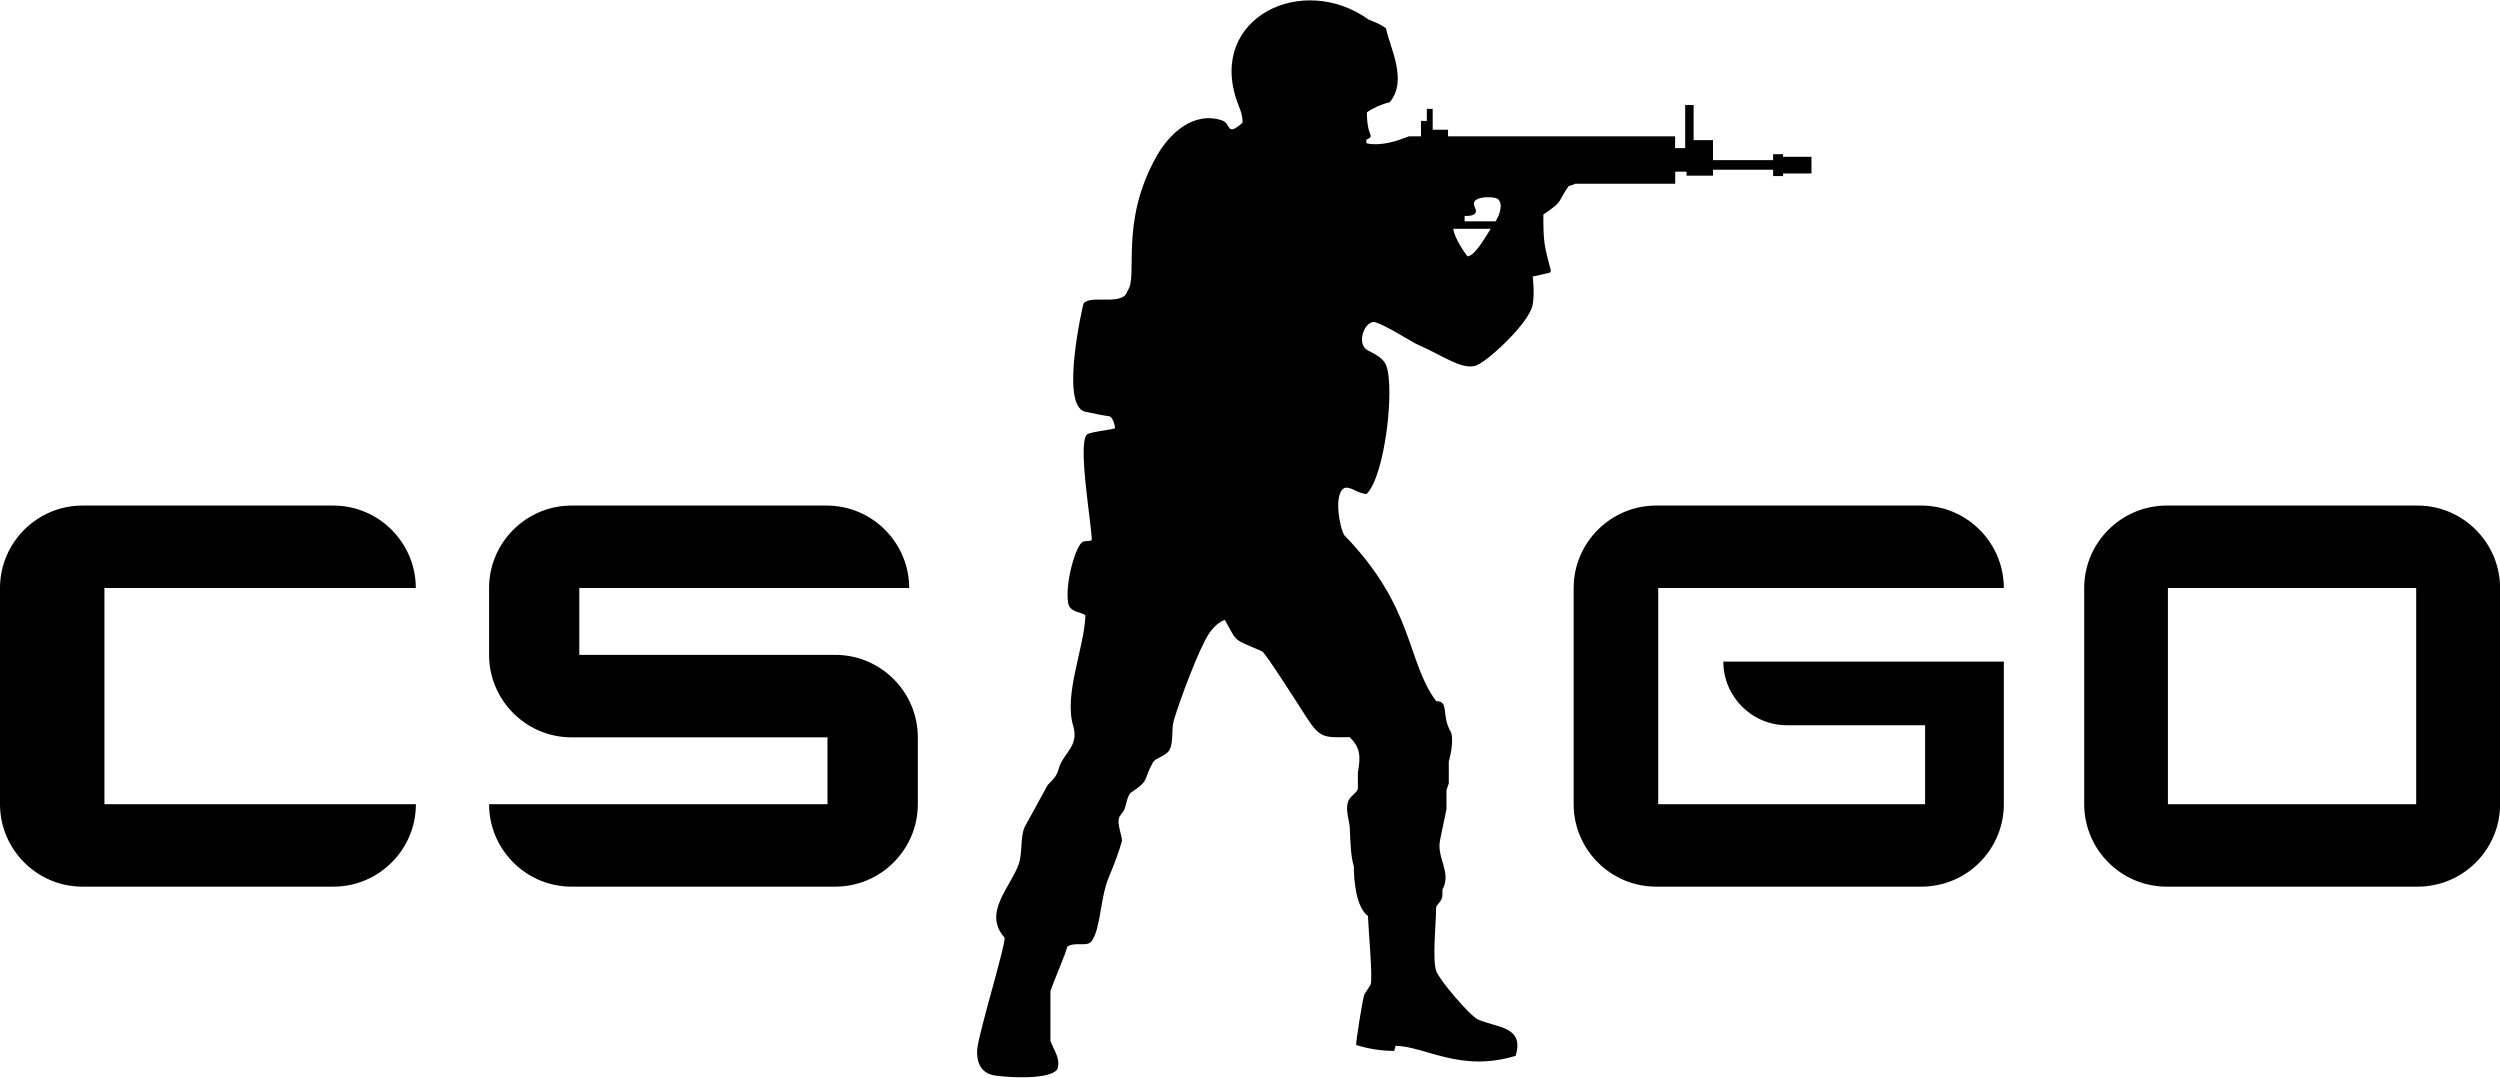
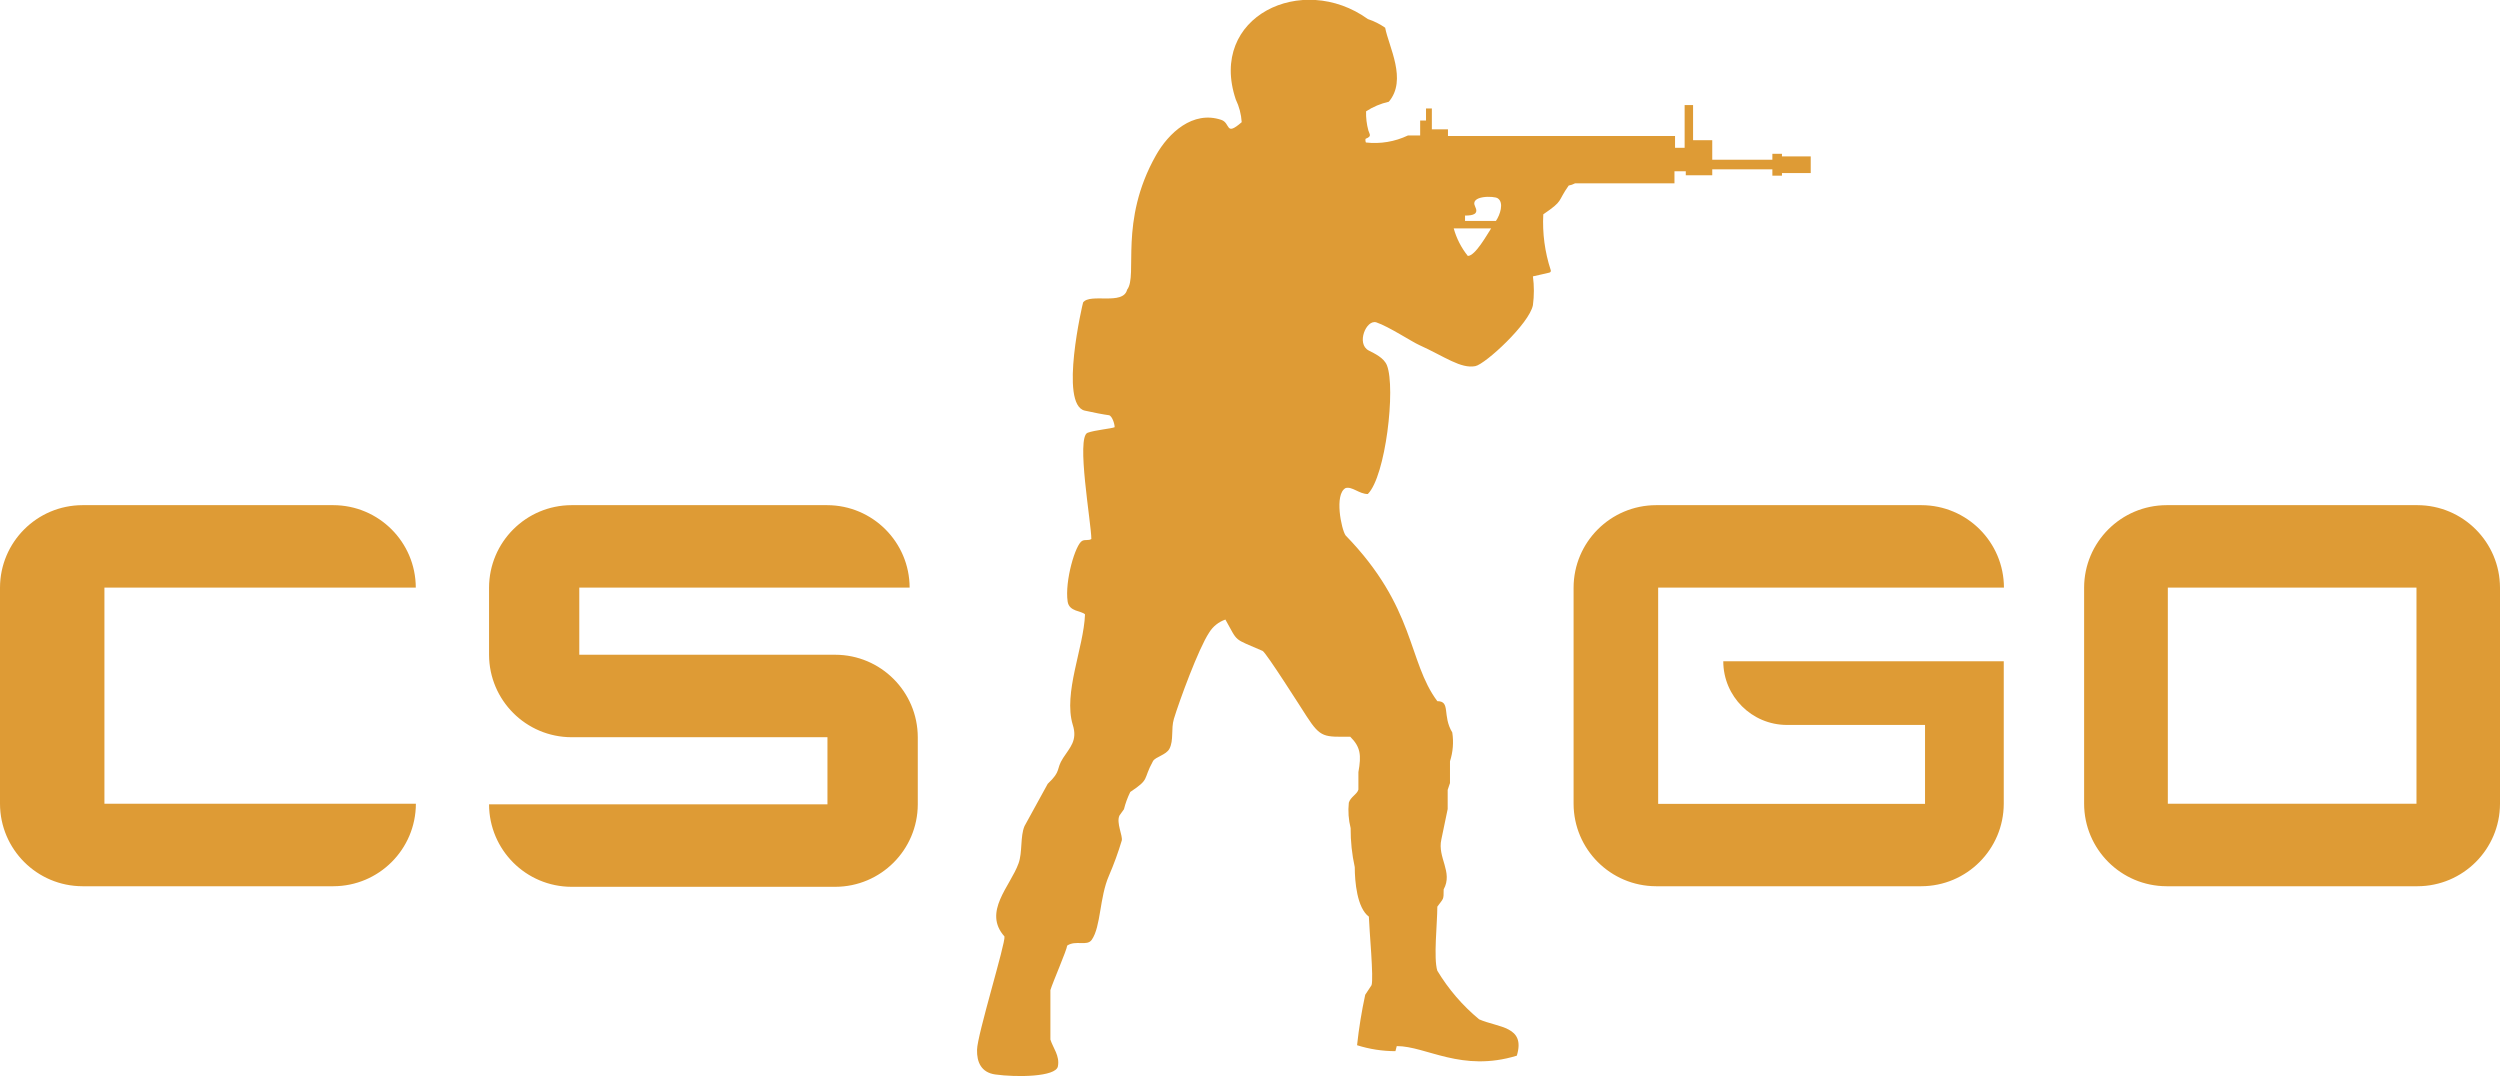
- <svg xmlns="http://www.w3.org/2000/svg" version="1.1" id="Layer_1" x="0px" y="0px" viewBox="0 0 260.7 112.31" style="enable-background:new 0 0 260.7 112.31;" xml:space="preserve">
-   <style type="text/css">
- 	.st0{fill-rule:evenodd;clip-rule:evenodd;}
- </style>
-   <g>
-     <path class="st0" d="M252.11,52.72h-26.17c-4.73,0-8.6,3.86-8.6,8.6v22.54c0,4.73,3.86,8.6,8.6,8.6h26.17c4.73,0,8.6-3.86,8.6-8.6   V61.32C260.7,56.59,256.84,52.72,252.11,52.72L252.11,52.72z M155.95,23.08h-3.22v-0.56c0.88,0.02,1.44-0.17,1.05-0.95   c-0.59-1.17,1.98-1.11,2.36-0.85C156.82,21.17,156.38,22.46,155.95,23.08L155.95,23.08z M151.55,23.86h3.9   c-0.43,0.65-1.65,2.87-2.43,2.87C152.7,26.29,151.67,24.86,151.55,23.86L151.55,23.86z M226.07,61.32h25.89v22.54h-25.89V61.32   L226.07,61.32z M172.93,61.32h36.03v0c0-4.73-3.86-8.6-8.6-8.6h-27.66c-4.73,0-8.6,3.86-8.6,8.6v22.54c0,4.73,3.86,8.6,8.6,8.6   h27.66c4.73,0,8.6-3.86,8.6-8.6V68.99h-29.25v0c0,3.66,2.98,6.64,6.64,6.64h14.4v8.23h-27.83V61.32L172.93,61.32z M60.41,61.32   h34.4v0c0-4.73-3.86-8.6-8.6-8.6H59.6c-4.73,0-8.6,3.86-8.6,8.6v6.97c0,4.73,3.86,8.6,8.6,8.6h26.69v6.97H51l0,0   c0,4.73,3.86,8.6,8.6,8.6h27.51c4.73,0,8.6-3.86,8.6-8.6v-6.97c0-4.73-3.86-8.6-8.6-8.6H60.41V61.32L60.41,61.32z M10.89,61.32   h32.47v0c0-4.73-3.86-8.6-8.6-8.6H8.6c-4.73,0-8.6,3.86-8.6,8.6v22.54c0,4.73,3.86,8.6,8.6,8.6h26.17c4.73,0,8.6-3.86,8.6-8.6l0,0   H10.89V61.32L10.89,61.32z M164.23,19.17c-0.17,0.09-0.37,0.17-0.64,0.22c-1.23,1.74-0.49,1.53-2.65,2.98   c0,2.91,0.09,3.22,0.77,5.8c0.02,0.06,0.01,0.12-0.03,0.18c-0.03,0.05-0.08,0.09-0.14,0.1c-0.52,0.11-1.28,0.31-1.71,0.39   c0.01,0.09,0.22,1.74-0.01,2.97c-0.37,1.93-4.95,6.14-6.05,6.36c-1.52,0.3-3.21-1.04-5.86-2.2c-0.73-0.32-3.18-1.93-4.46-2.36   c-1.06-0.35-2.13,2.23-0.81,2.93c0.62,0.32,1.6,0.76,1.91,1.56c0.92,2.38-0.14,11.56-2.04,13.41c-0.9-0.01-1.65-0.83-2.32-0.62   c-1.19,0.65-0.44,4.29,0,4.93c7.33,7.54,6.46,13.12,9.57,17.29c1.42,0,0.49,1.5,1.56,3.27c0.29,0.91-0.08,2.45-0.24,3.03   c0,0.76,0,1.52,0,2.27c-0.08,0.24-0.16,0.47-0.24,0.71c0,0.66,0,1.33,0,1.99c-0.22,0.97-0.46,2.27-0.66,3.17   c-0.43,1.91,1.24,3.39,0.24,5.21c0,1.12,0,0.89-0.66,1.8c0,1.73-0.41,5.39,0,6.68c0.28,0.9,3.54,4.7,4.36,5.07   c1.97,0.88,4.87,0.69,3.93,3.79c-5.76,1.77-9.44-1-12.52-1.04l-0.14,0.53c-1.97,0-3.54-0.48-3.97-0.62c0-0.53,0.64-4.61,0.85-5.26   c0.22-0.35,0.44-0.7,0.66-1.04c0.24-0.69-0.24-5.78-0.28-7.15c-1.23-0.9-1.47-3.65-1.47-5.16c-0.35-1.17-0.35-2.56-0.43-4.07   c-0.03-0.71-0.46-1.76-0.19-2.65c0.18-0.61,0.87-0.88,1.04-1.37c0-0.57,0-1.14,0-1.71c0.32-1.79,0.22-2.62-0.85-3.69   c-2.7,0.03-3.07,0.16-4.55-2.13c-0.46-0.71-4.23-6.66-4.59-6.82c-3.14-1.37-2.51-0.84-3.88-3.27c-0.06,0-0.89,0.28-1.63,1.38   c-1.12,1.68-3.11,7.13-3.68,9.04c-0.32,1.07,0,2.24-0.47,3.13c-0.34,0.64-1.46,0.84-1.71,1.28c-1.1,1.98-0.28,1.83-2.37,3.22   c-0.38,0.49-0.39,1.21-0.66,1.8c-0.16,0.22-0.32,0.44-0.47,0.66c-0.35,0.76,0.37,2.13,0.24,2.61c-0.36,1.24-0.84,2.49-1.33,3.65   c-0.96,2.28-0.83,5.3-1.8,6.7c-0.49,0.7-1.66,0.02-2.56,0.6c-0.05,0.49-1.47,3.74-1.75,4.64c0,1.72,0,3.44,0,5.16   c0.27,0.87,1,1.7,0.78,2.8c-0.23,1.17-4.31,1.15-6.53,0.84c-1.48-0.21-1.93-1.31-1.9-2.57c0.03-1.49,3.04-11.18,2.86-11.82   c-2.29-2.57,0.61-5.23,1.47-7.63c0.42-1.17,0.16-2.8,0.62-3.88c0.81-1.47,1.61-2.94,2.42-4.41c1.47-1.39,0.81-1.46,1.61-2.7   c0.69-1.08,1.53-1.81,1.04-3.46c-0.98-3.32,1.14-8.03,1.28-11.51c-0.37-0.39-1.65-0.27-1.81-1.33c-0.32-2.16,0.82-5.98,1.52-6.34   c0.31-0.16,0.67-0.02,0.95-0.19c0-1.62-1.61-10.63-0.39-11.08c0.75-0.28,2.49-0.43,2.82-0.58c-0.02-0.38-0.28-1.2-0.6-1.25   c-0.54-0.07-1.64-0.28-2.52-0.48c-2.69-0.62-0.2-11.24-0.17-11.28c0.74-0.98,4.18,0.34,4.59-1.33c1.15-1.47-0.89-7.11,3.04-14.05   c1.32-2.35,3.86-4.71,6.82-3.71c0.99,0.34,0.39,1.76,2.13,0.24c0.04-0.89-0.37-1.63-0.62-2.37c-2.9-8.64,6.92-13.32,13.78-8.38   c0.77,0.31,1.22,0.47,1.8,0.9c0.38,1.96,2.32,5.44,0.38,7.72c-0.79,0.17-1.76,0.61-2.37,1.04c-0.01,0.79,0.09,1.52,0.24,1.99   c0.13,0.42,0.38,0.59-0.26,0.85c-0.08,0.03-0.05,0.3,0,0.4c1.6,0.32,3.31-0.3,4.38-0.73h1.28v-1.61h0.33h0.28v-1.26h0.61v2.18h1.6   v0.69h23.68v1.23h1.05v-4.5h0.88v3.66h2.02v2.09h6.27v-0.62h1.04v0.27h2.96v1.74h-2.96v0.27h-1.04V17.7h-6.27v0.62   c-0.92,0-1.84,0-2.76,0V17.9h-1.18v1.26H164.23L164.23,19.17z" />
-   </g>
+ <svg xmlns="http://www.w3.org/2000/svg" id="Layer_1" data-name="Layer 1" viewBox="0 0 260.71 112.3">
+   <path d="M252.11,52.72H225.94a8.62,8.62,0,0,0-8.6,8.6V83.86a8.62,8.62,0,0,0,8.6,8.6h26.17a8.62,8.62,0,0,0,8.6-8.6V61.32a8.63,8.63,0,0,0-8.6-8.6ZM156,23.08h-3.22v-.56c.88,0,1.44-.17,1.05-.95-.59-1.17,2-1.11,2.36-.85.68.45.24,1.74-.19,2.36Zm-4.4.78h3.9c-.43.65-1.65,2.87-2.43,2.87a8,8,0,0,1-1.47-2.87Zm74.52,37.46H252V83.86H226.07V61.32Zm-53.14,0h36a8.62,8.62,0,0,0-8.6-8.6H172.7a8.62,8.62,0,0,0-8.6,8.6V83.86a8.62,8.62,0,0,0,8.6,8.6h27.66a8.62,8.62,0,0,0,8.6-8.6V69H179.71a6.65,6.65,0,0,0,6.64,6.64h14.4v8.23H172.92V61.32Zm-112.52,0h34.4a8.62,8.62,0,0,0-8.6-8.6H59.6a8.62,8.62,0,0,0-8.6,8.6v7a8.62,8.62,0,0,0,8.6,8.6H86.29v7H51a8.62,8.62,0,0,0,8.6,8.6H87.11a8.62,8.62,0,0,0,8.6-8.6v-7a8.62,8.62,0,0,0-8.6-8.6H60.41v-7Zm-49.52,0H43.36a8.62,8.62,0,0,0-8.6-8.6H8.6A8.62,8.62,0,0,0,0,61.32V83.86a8.62,8.62,0,0,0,8.6,8.6H34.77a8.62,8.62,0,0,0,8.6-8.6H10.89V61.32ZM164.23,19.17a2.17,2.17,0,0,1-.64.22c-1.23,1.74-.49,1.53-2.65,3a16,16,0,0,0,.77,5.8.2.2,0,0,1,0,.18.21.21,0,0,1-.14.1c-.52.11-1.28.31-1.71.39a11.47,11.47,0,0,1,0,3c-.37,1.93-4.95,6.14-6,6.36-1.52.3-3.21-1-5.86-2.2-.73-.32-3.18-1.93-4.46-2.36-1.06-.35-2.13,2.23-.81,2.93.62.32,1.6.76,1.91,1.56.92,2.38-.14,11.56-2,13.41-.9,0-1.65-.83-2.32-.62-1.19.65-.44,4.29,0,4.93,7.33,7.54,6.46,13.12,9.57,17.29,1.42,0,.49,1.5,1.56,3.27a6.54,6.54,0,0,1-.24,3v2.27l-.24.71v2c-.22,1-.46,2.27-.66,3.17-.43,1.91,1.24,3.39.24,5.21,0,1.12,0,.89-.66,1.8,0,1.73-.41,5.39,0,6.68a19.88,19.88,0,0,0,4.36,5.07c2,.88,4.87.69,3.93,3.79-5.76,1.77-9.44-1-12.52-1l-.14.53a13.28,13.28,0,0,1-4-.62,50.3,50.3,0,0,1,.85-5.26l.66-1c.24-.69-.24-5.78-.28-7.15-1.23-.9-1.47-3.65-1.47-5.16a18.35,18.35,0,0,1-.43-4.07,7.58,7.58,0,0,1-.19-2.65c.18-.61.87-.88,1-1.37V80.56c.32-1.79.22-2.62-.85-3.69-2.7,0-3.07.16-4.55-2.13-.46-.71-4.23-6.66-4.59-6.82-3.14-1.37-2.51-.84-3.88-3.27A3.2,3.2,0,0,0,126.1,66c-1.12,1.68-3.11,7.13-3.68,9-.32,1.07,0,2.24-.47,3.13-.34.64-1.46.84-1.71,1.28-1.1,2-.28,1.83-2.37,3.22a8.92,8.92,0,0,0-.66,1.8l-.47.66c-.35.76.37,2.13.24,2.61a33.67,33.67,0,0,1-1.33,3.65c-1,2.28-.83,5.3-1.8,6.7-.49.7-1.66,0-2.56.6-.05.49-1.47,3.74-1.75,4.64v5.16c.27.87,1,1.7.78,2.8s-4.31,1.15-6.53.84c-1.48-.21-1.93-1.31-1.9-2.57,0-1.49,3-11.18,2.86-11.82-2.29-2.57.61-5.23,1.47-7.63.42-1.17.16-2.8.62-3.88l2.42-4.41c1.47-1.39.81-1.46,1.61-2.7.69-1.08,1.53-1.81,1-3.46-1-3.32,1.14-8,1.28-11.51-.37-.39-1.65-.27-1.81-1.33-.32-2.16.82-6,1.52-6.34.31-.16.67,0,.95-.19,0-1.62-1.61-10.63-.39-11.08.75-.28,2.49-.43,2.82-.58,0-.38-.28-1.2-.6-1.25-.54-.07-1.64-.28-2.52-.48-2.69-.62-.2-11.24-.17-11.28.74-1,4.18.34,4.59-1.33,1.15-1.47-.89-7.11,3-14,1.32-2.35,3.86-4.71,6.82-3.71,1,.34.39,1.76,2.13.24a6.34,6.34,0,0,0-.62-2.37c-2.9-8.64,6.92-13.32,13.78-8.38a7,7,0,0,1,1.8.9c.38,2,2.32,5.44.38,7.72a7.25,7.25,0,0,0-2.37,1,6.75,6.75,0,0,0,.24,2c.13.42.38.59-.26.85-.08,0-.05.3,0,.4a8.07,8.07,0,0,0,4.38-.73h1.28V12.61h.61V11.35h.61v2.18H151v.69h23.68v1.23h1V11h.88v3.66h2V16.7h6.27v-.62h1v.27h3v1.74h-3v.27h-1V17.7h-6.27v.62h-2.76V17.9h-1.18v1.26H164.23Z" transform="translate(0 -0.04)" fill="#de9b35" fill-rule="evenodd" />
</svg>
